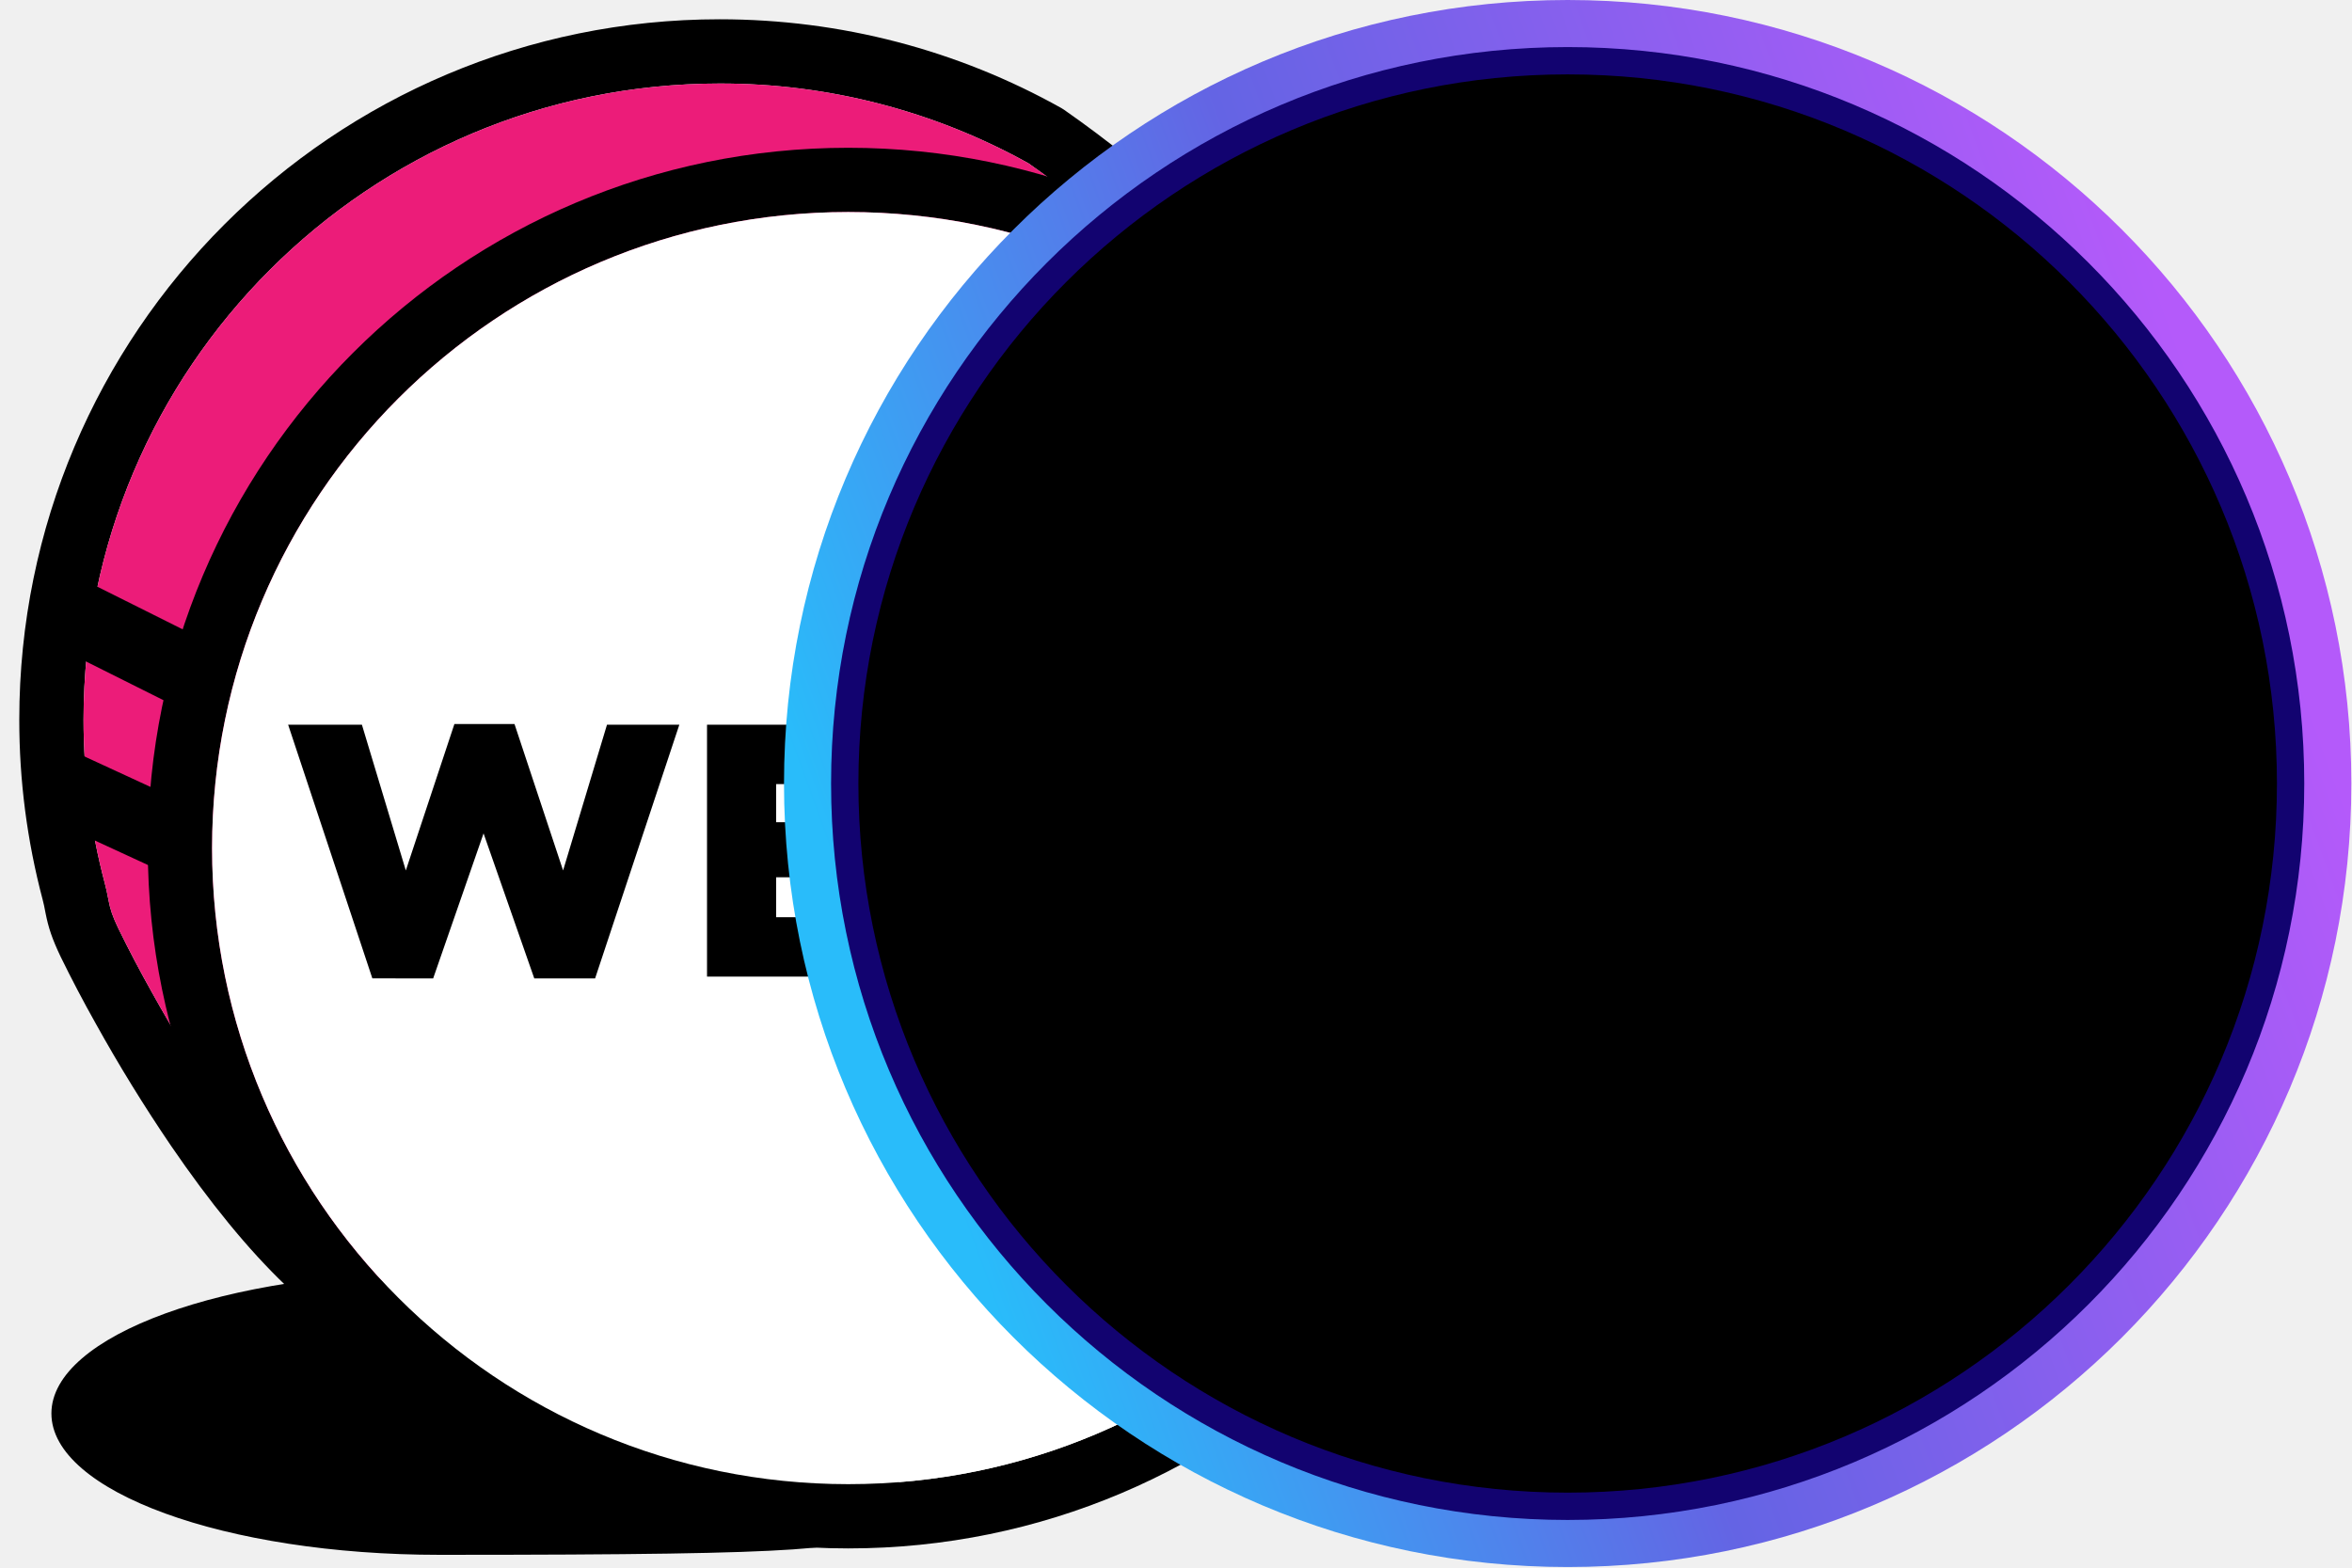
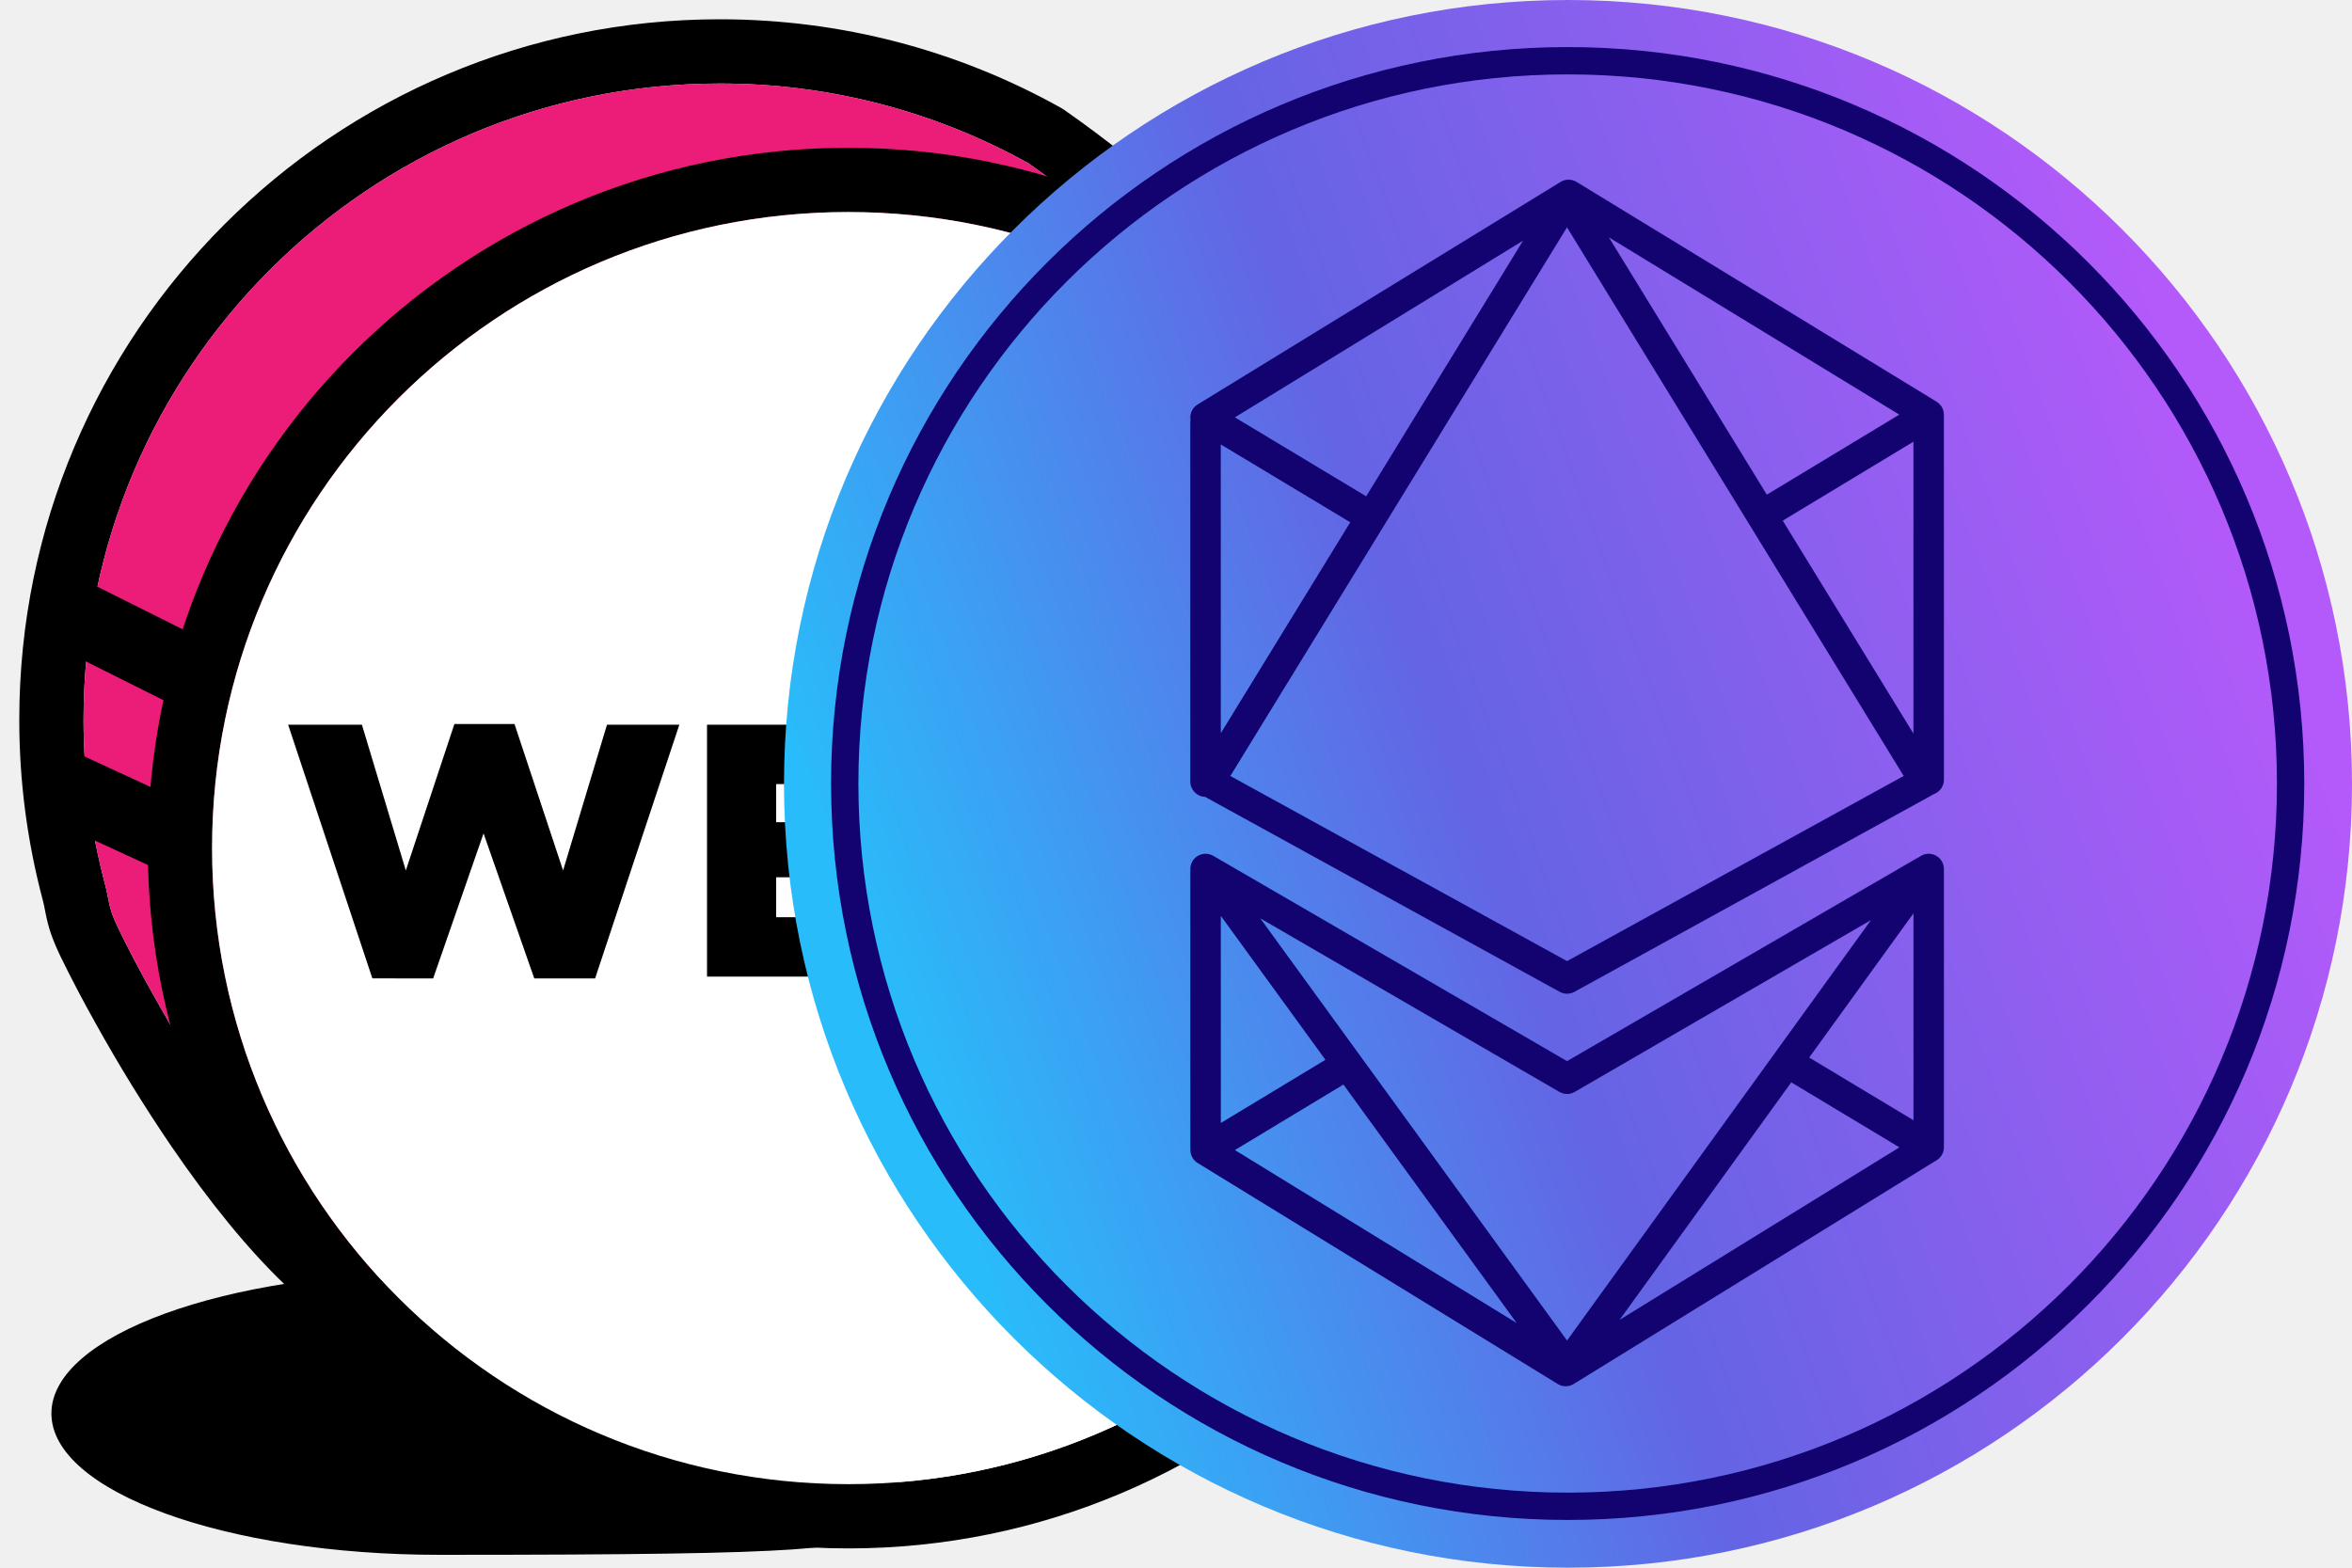
<svg xmlns="http://www.w3.org/2000/svg" viewBox="0 0 192 128">
  <path d="M35.884 126.95c32.172 0 32.172-.48 37.628-2.098 7.128-2.116-20.128-20.984-37.628-20.984s-31.688 5.168-31.688 11.54c0 6.376 14.188 11.542 31.688 11.542" />
  <path d="m108.94 28.81 1.48 1.594-1.294 1.748c-41.96 56.734-66.132 82.42-76.388 78.976-6.246-2.1-12.51-8.41-18.776-17.574a130 130 0 0 1-6.15-9.988 108 108 0 0 1-2.862-5.452c-.702-1.474-1-2.38-1.234-3.572l-.028-.144q-.084-.475-.206-.942a57.2 57.2 0 0 1-1.908-14.702c0-31.58 25.6-57.18 57.18-57.18 9.894 0 19.428 2.518 27.878 7.244l.218.136q10.374 7.226 22.09 19.856M83.958 13.334A51.7 51.7 0 0 0 58.754 6.82C30.072 6.82 6.82 30.072 6.82 58.754c0 4.558.586 9.036 1.732 13.356.114.428.166.67.286 1.288l.024.128c.152.768.312 1.26.822 2.33a104 104 0 0 0 2.71 5.156c1.82 3.281 3.79 6.478 5.9 9.58 5.66 8.28 11.272 13.936 16.116 15.562 6.458 2.17 30.772-23.568 69.196-75.364Q93.138 19.748 83.958 13.334" />
  <path fill="#EC1C79" d="M83.958 13.334A51.7 51.7 0 0 0 58.754 6.82C30.072 6.82 6.82 30.072 6.82 58.754c0 4.558.586 9.036 1.732 13.356.114.428.166.67.286 1.288l.024.128c.152.768.312 1.26.822 2.33a104 104 0 0 0 2.71 5.156c1.82 3.281 3.79 6.478 5.9 9.58 5.66 8.28 11.272 13.936 16.116 15.562 6.458 2.17 30.772-23.568 69.196-75.364Q93.138 19.748 83.958 13.334" />
  <path d="M69.246 126.426c-31.58 0-57.18-25.6-57.18-57.18s25.6-57.18 57.18-57.18 57.18 25.6 57.18 57.18-25.6 57.18-57.18 57.18m0-5.246c28.682 0 51.934-23.252 51.934-51.934S97.928 17.312 69.246 17.312 17.312 40.564 17.312 69.246s23.252 51.934 51.934 51.934" />
  <path fill="#fff" d="M69.246 121.18c28.682 0 51.934-23.252 51.934-51.934S97.928 17.312 69.246 17.312 17.312 40.564 17.312 69.246s23.252 51.934 51.934 51.934" />
  <path d="m30.396 79.884-6.874-20.71h6.022l3.584 11.898 3.966-11.956H42l3.966 11.956 3.584-11.9h5.906L48.58 79.886h-4.966l-4.14-11.84-4.114 11.84zm27.32-.146V59.174h16.54v4.846H63.36v3.114h9.87v4.496h-9.87v3.26h11.046v4.848zm24.62 0v-15.57h-6.17v-4.994h18.038v4.994h-6.17v15.57zm14.364 0V59.174h5.7v7.696h7.314v-7.696h5.7v20.564h-5.7v-7.814H102.4v7.814zM4.98 52.988a2.937 2.937 0 1 1 2.628-5.254l8.394 4.196a2.938 2.938 0 0 1-2.628 5.254zm-.966 13.918a2.938 2.938 0 0 1 2.462-5.336l8.394 3.874a2.938 2.938 0 0 1-2.46 5.336z" />
-   <path fill="url(#_weeth)" d="M127.946 63.973C127.946 28.642 99.305 0 63.973 0S0 28.642 0 63.973s28.642 63.973 63.973 63.973 63.973-28.641 63.973-63.973" transform="translate(64)" />
+   <circle cx="64" cy="64" r="64" fill="url(#_weeth)" transform="translate(64)" />
  <path fill="#120370" d="M158.678 93.495q.01.082.013.165a1.25 1.25 0 0 1-.592 1.067L128.465 113a1.24 1.24 0 0 1-1.304.001L97.766 94.956a1.25 1.25 0 0 1-.587-1.178 1 1 0 0 1-.007-.12l-.001-22.545q0-.04.003-.08a1.24 1.24 0 0 1 .317-.914 1.24 1.24 0 0 1 1.547-.243l28.885 16.764 28.618-16.602q.071-.041.145-.073a1.245 1.245 0 0 1 2.002.986l.003 22.368q-.001.09-.013.175M99.66 91.69l8.538-5.158-8.54-11.754zm10.006-3.138-8.858 5.35 23.005 14.125zm22.543 19.215 22.846-14.087-8.828-5.308zm15.48-21.42 8.514 5.12-.002-16.896zM127.3 89.155l-24.42-14.174 25.043 34.471 24.81-34.328-24.184 14.03a1.25 1.25 0 0 1-1.249 0M98.372 65.062a1.245 1.245 0 0 1-1.202-1.244l-.002-29.305q0-.11.018-.214a1.24 1.24 0 0 1 .575-1.271l29.636-18.176a1.24 1.24 0 0 1 1.297-.001l29.396 17.946a1.25 1.25 0 0 1 .596 1.065l-.001.055.001.057.003 29.69c0 .525-.326.975-.786 1.157l-29.38 16.162a1.25 1.25 0 0 1-1.199 0zm1.283-28.775.002 23.58 10.569-17.224zm56.543-.223-10.668 6.445 10.67 17.389zm-11.968 4.324 10.816-6.535-23.708-14.473zM124.331 19.65l-23.523 14.427 10.718 6.446zm-23.895 43.708 27.487 15.115 27.48-15.117-27.485-44.794z" />
-   <path stroke="#120370" stroke-width="2.23" d="M127.973 122.988c32.593 0 59.015-26.422 59.015-59.015S160.566 4.958 127.973 4.958 68.958 31.38 68.958 63.973s26.422 59.015 59.015 59.015Z" />
+   <path fill="none" stroke="#120370" stroke-width="2.23" d="M127.973 122.988c32.593 0 59.015-26.422 59.015-59.015S160.566 4.958 127.973 4.958 68.958 31.38 68.958 63.973s26.422 59.015 59.015 59.015Z" />
  <defs transform="translate(64)">
    <linearGradient id="_weeth" x1="8.865" x2="119.68" y1="84.058" y2="43.759" gradientUnits="userSpaceOnUse">
      <stop stop-color="#29BCFA" />
      <stop offset=".43" stop-color="#6464E4" />
      <stop offset="1" stop-color="#B45AFA" />
    </linearGradient>
  </defs>
</svg>
